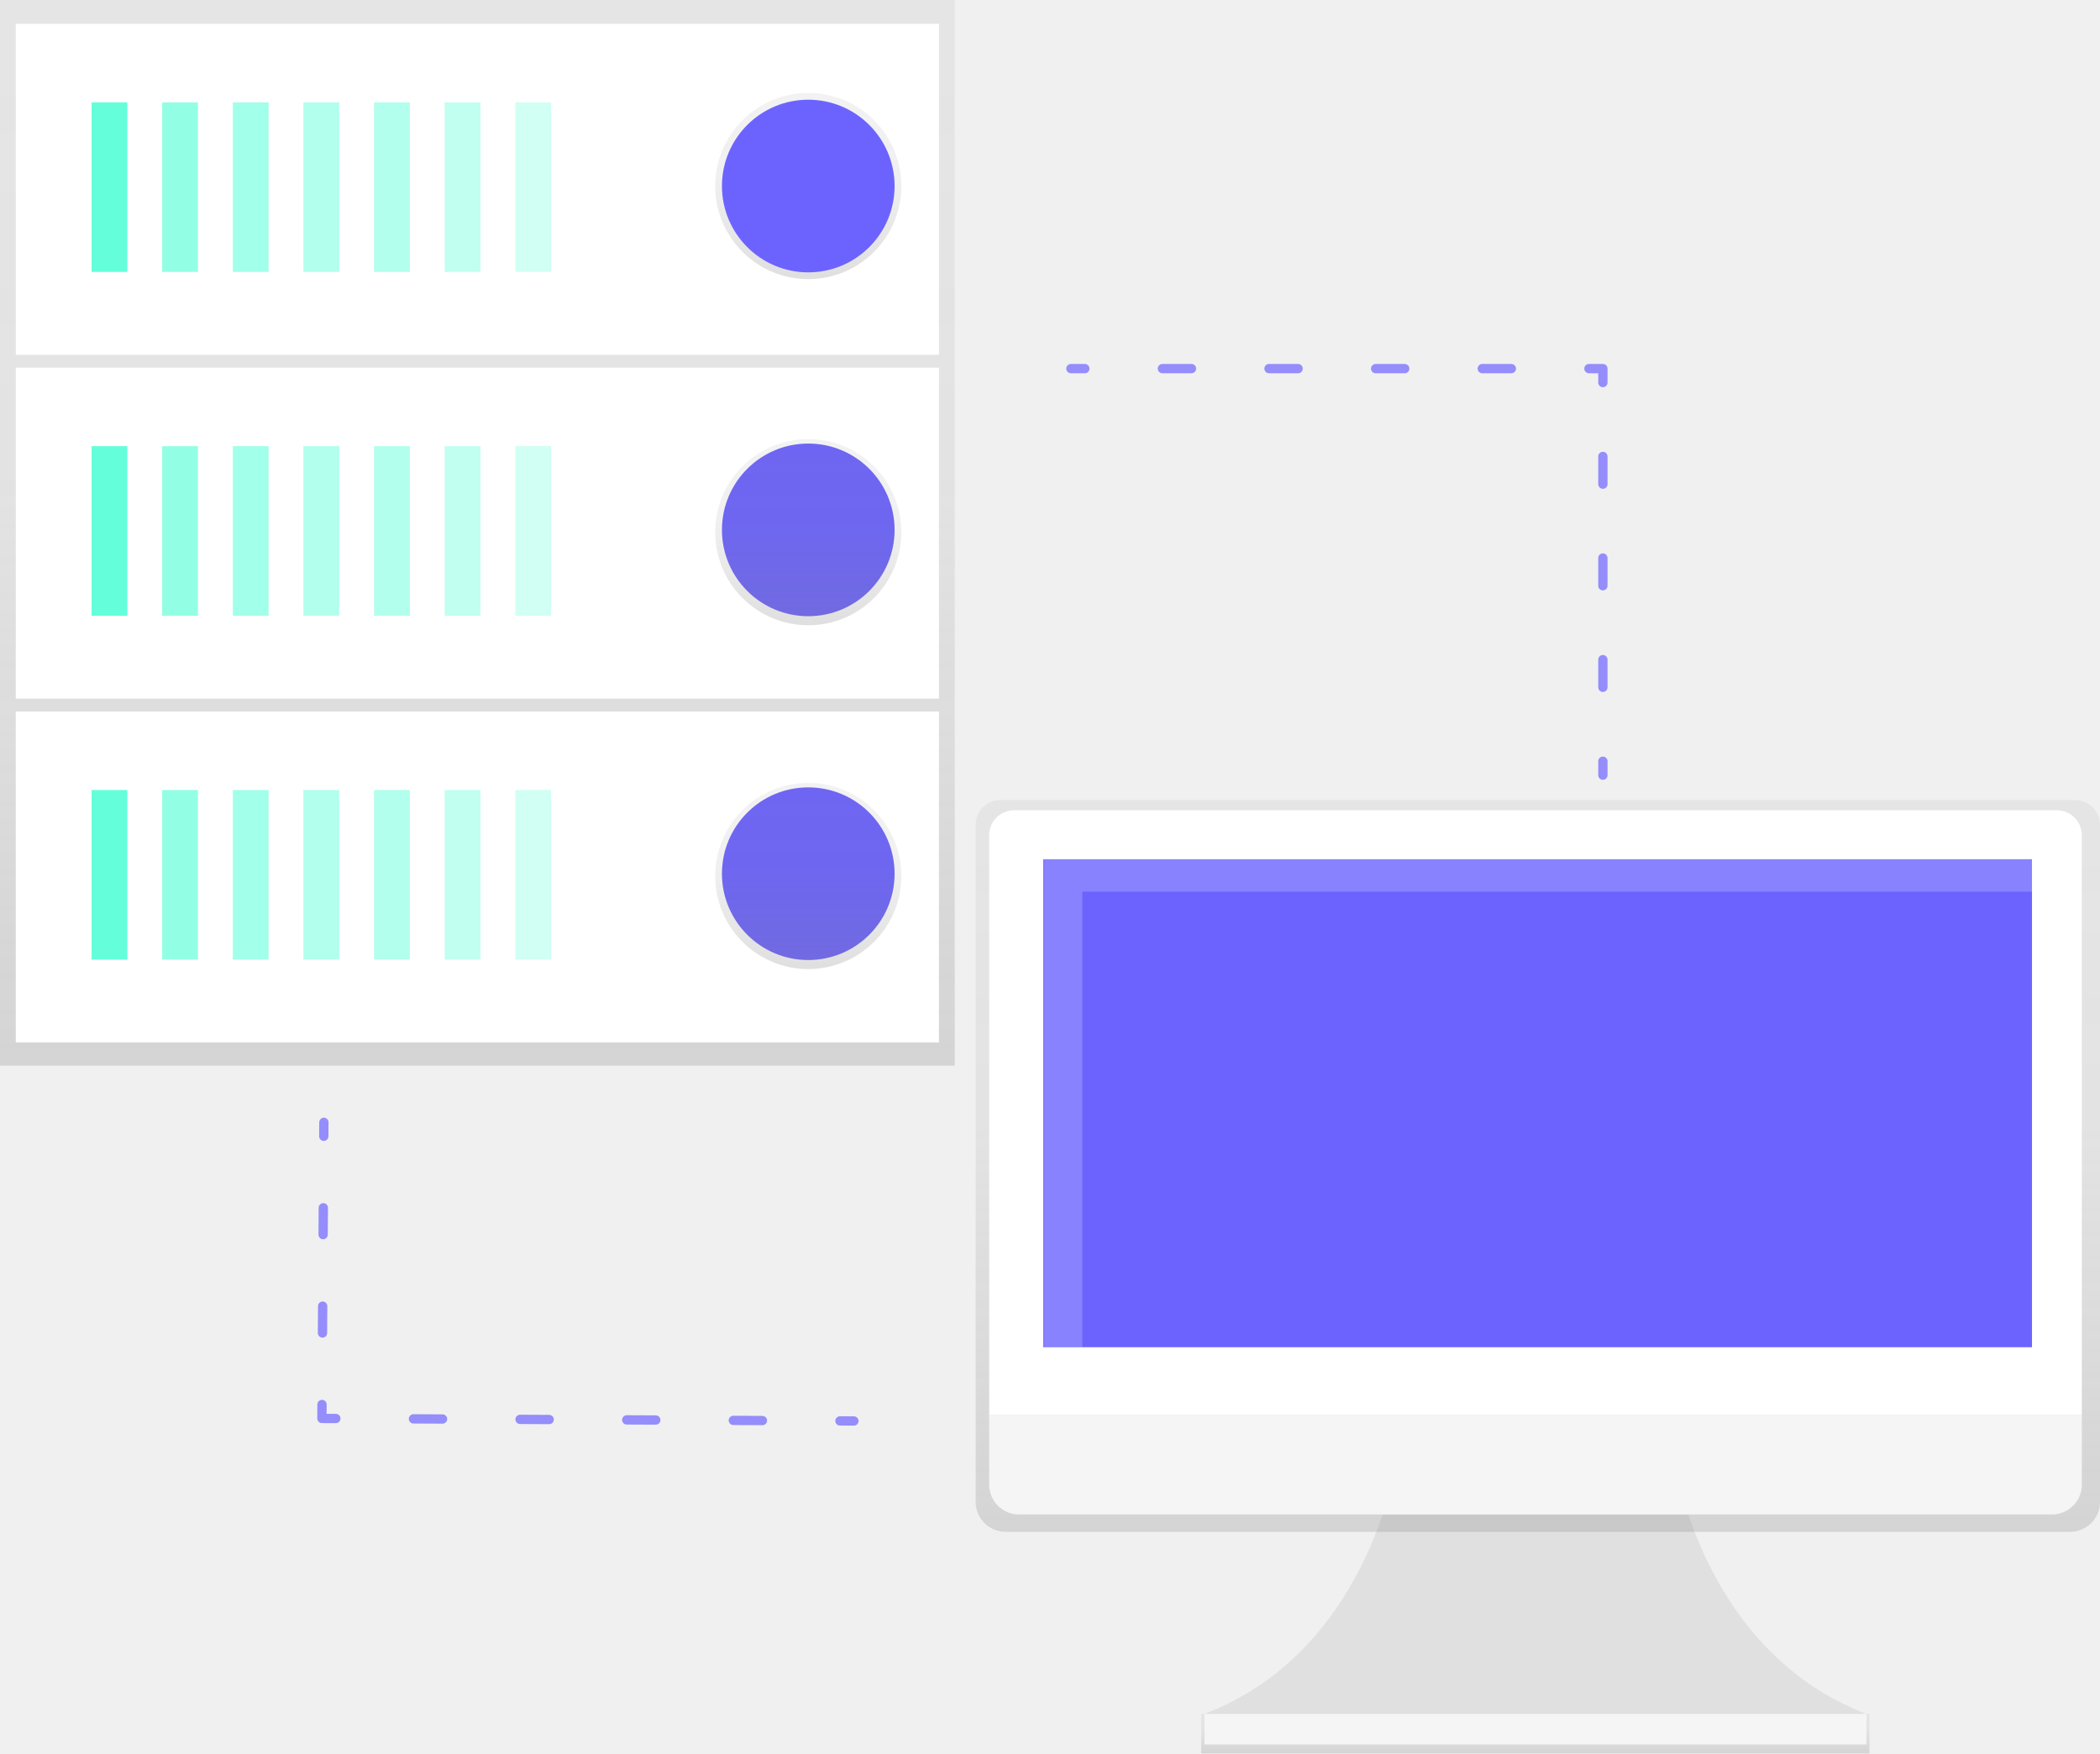
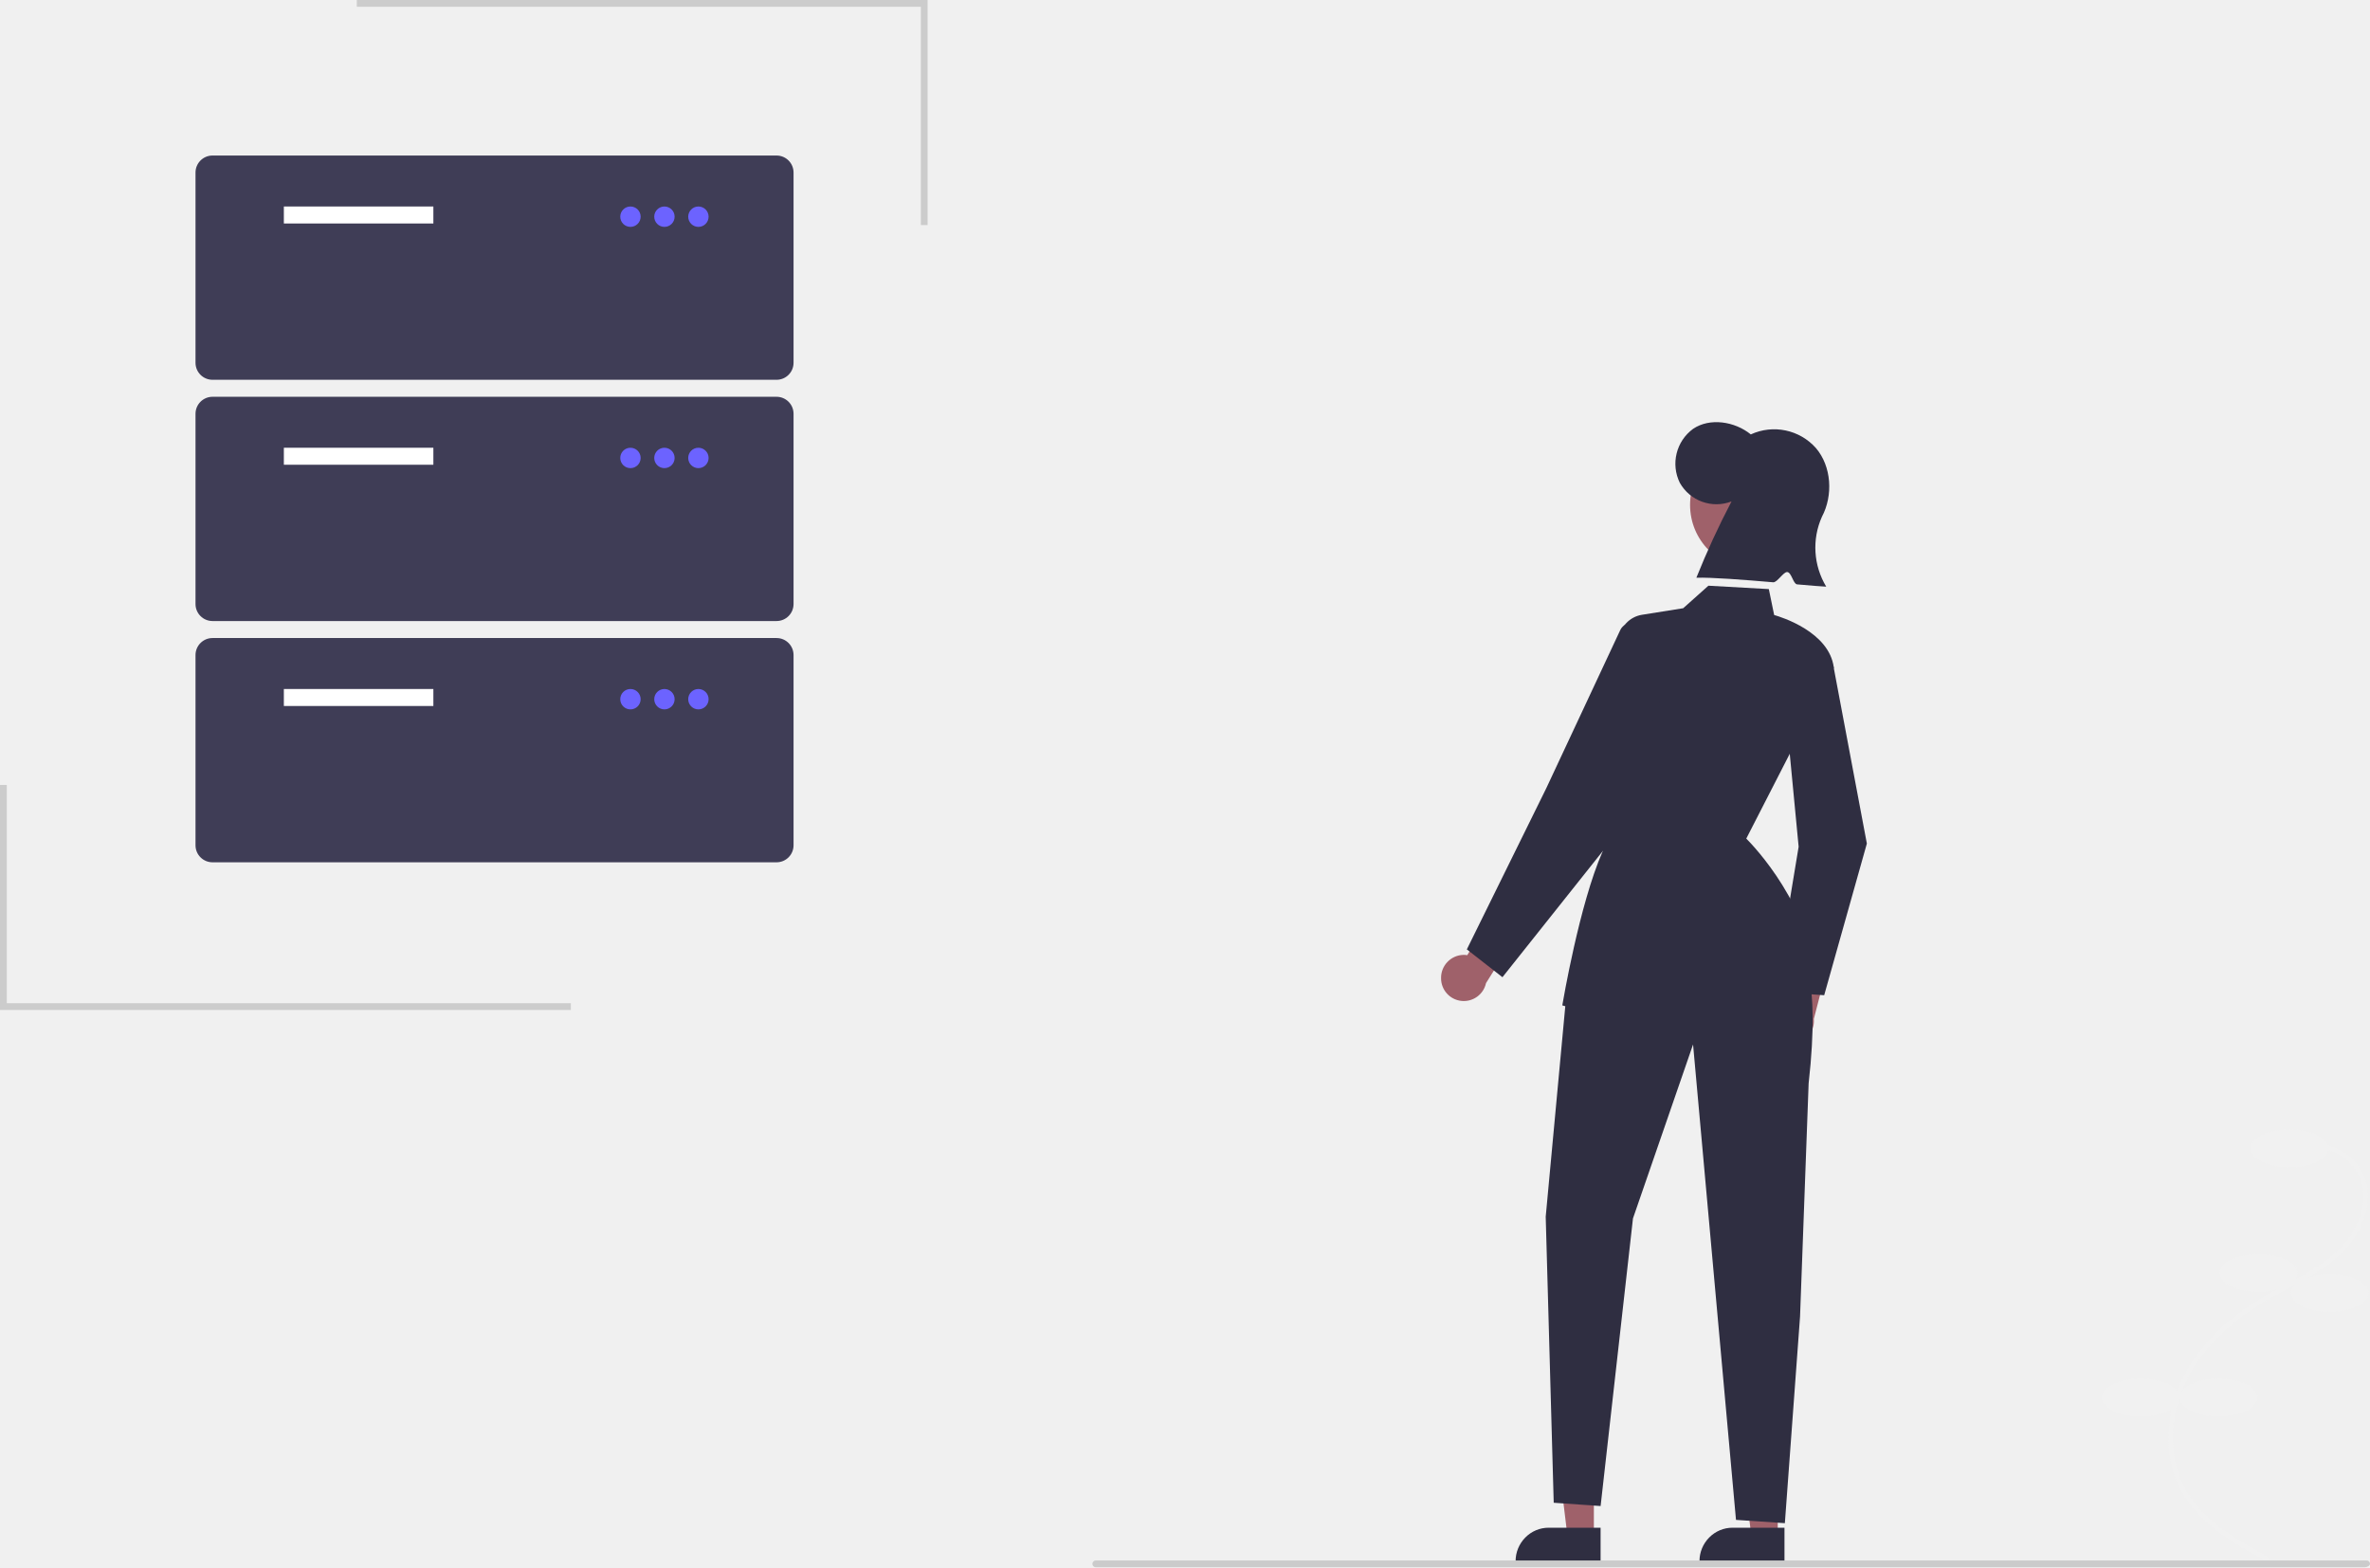
- <svg xmlns="http://www.w3.org/2000/svg" xmlns:xlink="http://www.w3.org/1999/xlink" id="d208afe9-d246-44b1-9723-4e792280c828" data-name="Layer 1" width="904" height="754.77" viewBox="0 0 904 754.77">
-   <defs>
-     <linearGradient id="d0586609-2d1f-4894-831f-bc1bf1cfe805" x1="205.5" y1="458.72" x2="205.5" gradientUnits="userSpaceOnUse">
-       <stop offset="0" stop-color="gray" stop-opacity="0.25" />
-       <stop offset="0.54" stop-color="gray" stop-opacity="0.12" />
-       <stop offset="1" stop-color="gray" stop-opacity="0.1" />
-     </linearGradient>
-     <linearGradient id="dc1a1433-8955-4fce-8d84-3a5c46e8d5cb" x1="347.94" y1="120.14" x2="347.94" y2="40.02" xlink:href="#d0586609-2d1f-4894-831f-bc1bf1cfe805" />
-     <linearGradient id="6583b9bd-7f21-4a55-b428-c52c7257def0" x1="347.94" y1="269.14" x2="347.94" y2="189.02" xlink:href="#d0586609-2d1f-4894-831f-bc1bf1cfe805" />
-     <linearGradient id="d5bb9150-ad00-4040-8c31-39c92932ad3e" x1="347.94" y1="417.14" x2="347.94" y2="337.02" xlink:href="#d0586609-2d1f-4894-831f-bc1bf1cfe805" />
-     <linearGradient id="43ab44a3-beba-4304-ae82-955b08a7fed3" x1="660.91" y1="754.77" x2="660.91" y2="737.77" xlink:href="#d0586609-2d1f-4894-831f-bc1bf1cfe805" />
-     <linearGradient id="e180fe82-c096-4b7f-a7fc-e0d67eafb4b3" x1="810" y1="732" x2="810" y2="417" xlink:href="#d0586609-2d1f-4894-831f-bc1bf1cfe805" />
-   </defs>
-   <rect width="411" height="458.72" fill="url(#d0586609-2d1f-4894-831f-bc1bf1cfe805)" />
-   <rect x="6.79" y="306.27" width="397.41" height="142.46" fill="#fff" />
-   <rect x="39.41" y="340.06" width="15.4" height="73" fill="#64ffda" />
-   <g opacity="0.7">
-     <rect x="69.81" y="340.06" width="15.4" height="73" fill="#64ffda" />
-   </g>
-   <g opacity="0.6">
-     <rect x="100.22" y="340.06" width="15.4" height="73" fill="#64ffda" />
-   </g>
-   <g opacity="0.5">
-     <rect x="130.62" y="340.06" width="15.4" height="73" fill="#64ffda" />
-   </g>
-   <g opacity="0.5">
-     <rect x="161.02" y="340.06" width="15.4" height="73" fill="#64ffda" />
-   </g>
-   <g opacity="0.4">
-     <rect x="191.42" y="340.06" width="15.4" height="73" fill="#64ffda" />
-   </g>
-   <g opacity="0.3">
-     <rect x="221.83" y="340.06" width="15.4" height="73" fill="#64ffda" />
-   </g>
-   <circle cx="347.94" cy="376.09" r="37.16" fill="#6c63ff" />
-   <rect x="6.79" y="158.26" width="397.41" height="142.46" fill="#fff" />
-   <rect x="39.41" y="192.05" width="15.4" height="73" fill="#64ffda" />
-   <g opacity="0.7">
-     <rect x="69.81" y="192.05" width="15.4" height="73" fill="#64ffda" />
-   </g>
-   <g opacity="0.6">
-     <rect x="100.22" y="192.05" width="15.4" height="73" fill="#64ffda" />
-   </g>
-   <g opacity="0.5">
-     <rect x="130.62" y="192.05" width="15.4" height="73" fill="#64ffda" />
-   </g>
-   <g opacity="0.5">
-     <rect x="161.02" y="192.05" width="15.4" height="73" fill="#64ffda" />
-   </g>
-   <g opacity="0.4">
-     <rect x="191.42" y="192.05" width="15.4" height="73" fill="#64ffda" />
-   </g>
-   <g opacity="0.3">
-     <rect x="221.83" y="192.05" width="15.4" height="73" fill="#64ffda" />
-   </g>
-   <circle cx="347.94" cy="228.09" r="37.16" fill="#6c63ff" />
-   <rect x="6.79" y="10.25" width="397.41" height="142.46" fill="#fff" />
-   <rect x="39.41" y="44.05" width="15.4" height="73" fill="#64ffda" />
-   <g opacity="0.7">
-     <rect x="69.81" y="44.05" width="15.4" height="73" fill="#64ffda" />
-   </g>
-   <g opacity="0.6">
-     <rect x="100.22" y="44.05" width="15.4" height="73" fill="#64ffda" />
-   </g>
-   <g opacity="0.5">
-     <rect x="130.62" y="44.05" width="15.4" height="73" fill="#64ffda" />
-   </g>
-   <g opacity="0.5">
-     <rect x="161.02" y="44.05" width="15.4" height="73" fill="#64ffda" />
-   </g>
-   <g opacity="0.4">
-     <rect x="191.42" y="44.05" width="15.4" height="73" fill="#64ffda" />
-   </g>
-   <g opacity="0.3">
-     <rect x="221.83" y="44.05" width="15.4" height="73" fill="#64ffda" />
-   </g>
-   <circle cx="347.94" cy="80.08" r="40.06" fill="url(#dc1a1433-8955-4fce-8d84-3a5c46e8d5cb)" />
-   <circle cx="347.94" cy="229.08" r="40.06" fill="url(#6583b9bd-7f21-4a55-b428-c52c7257def0)" />
-   <circle cx="347.94" cy="377.08" r="40.06" fill="url(#d5bb9150-ad00-4040-8c31-39c92932ad3e)" />
-   <circle cx="347.94" cy="80.08" r="37.16" fill="#6c63ff" />
-   <g opacity="0.7">
-     <line x1="461" y1="158.67" x2="467" y2="158.67" fill="none" stroke="#6c63ff" stroke-linecap="round" stroke-linejoin="round" stroke-width="4" />
-     <line x1="500.38" y1="158.67" x2="667.31" y2="158.67" fill="none" stroke="#6c63ff" stroke-linecap="round" stroke-linejoin="round" stroke-width="4" stroke-dasharray="12.52 33.38" />
-     <polyline points="684 158.67 690 158.67 690 164.67" fill="none" stroke="#6c63ff" stroke-linecap="round" stroke-linejoin="round" stroke-width="4" />
-     <line x1="690" y1="196.48" x2="690" y2="311.77" fill="none" stroke="#6c63ff" stroke-linecap="round" stroke-linejoin="round" stroke-width="4" stroke-dasharray="11.93 31.8" />
-     <line x1="690" y1="327.67" x2="690" y2="333.67" fill="none" stroke="#6c63ff" stroke-linecap="round" stroke-linejoin="round" stroke-width="4" />
-   </g>
-   <g opacity="0.7">
-     <line x1="367.58" y1="611.67" x2="361.58" y2="611.64" fill="none" stroke="#6c63ff" stroke-linecap="round" stroke-linejoin="round" stroke-width="4" />
-     <line x1="328.2" y1="611.48" x2="161.28" y2="610.68" fill="none" stroke="#6c63ff" stroke-linecap="round" stroke-linejoin="round" stroke-width="4" stroke-dasharray="12.52 33.38" />
-     <polyline points="144.58 610.61 138.58 610.58 138.62 604.58" fill="none" stroke="#6c63ff" stroke-linecap="round" stroke-linejoin="round" stroke-width="4" />
-     <line x1="138.82" y1="573.79" x2="139.28" y2="504.52" fill="none" stroke="#6c63ff" stroke-linecap="round" stroke-linejoin="round" stroke-width="4" stroke-dasharray="11.55 30.79" />
-     <line x1="139.38" y1="489.12" x2="139.42" y2="483.12" fill="none" stroke="#6c63ff" stroke-linecap="round" stroke-linejoin="round" stroke-width="4" />
-   </g>
-   <path d="M869.21,703.08s11.92,80.48,82.27,107.31h-285c70.35-26.83,82.27-107.31,82.27-107.31Z" transform="translate(-148 -72.62)" fill="#e0e0e0" />
-   <rect x="517.09" y="737.77" width="287.65" height="17" fill="url(#43ab44a3-beba-4304-ae82-955b08a7fed3)" />
-   <rect x="518.52" y="737.77" width="284.96" height="13.12" fill="#f5f5f5" />
-   <path d="M1041.25,417H578.75A10.75,10.75,0,0,0,568,427.75V719.14A12.86,12.86,0,0,0,580.86,732h458.28A12.86,12.86,0,0,0,1052,719.14V427.75A10.75,10.75,0,0,0,1041.25,417Z" transform="translate(-148 -72.62)" fill="url(#e180fe82-c096-4b7f-a7fc-e0d67eafb4b3)" />
-   <path d="M436.57,348.78H885.43a10.75,10.75,0,0,1,10.75,10.75V609a0,0,0,0,1,0,0H425.82a0,0,0,0,1,0,0V359.54A10.75,10.75,0,0,1,436.57,348.78Z" fill="#fff" />
-   <path d="M1031.32,724.54H586.68a12.86,12.86,0,0,1-12.86-12.86V681.62h470.36v30.06A12.86,12.86,0,0,1,1031.32,724.54Z" transform="translate(-148 -72.62)" fill="#f5f5f5" />
-   <rect x="449.07" y="369.86" width="425.65" height="210.06" fill="#6c63ff" />
-   <polygon points="465.91 383.8 874.99 383.8 874.99 369.79 449.34 369.79 449.34 579.85 465.91 579.85 465.91 383.8" fill="#fff" opacity="0.2" />
+ <svg xmlns="http://www.w3.org/2000/svg" id="a6f58925-b4f0-4a55-98ab-b75eacef86c9" data-name="Layer 1" width="697.484" height="461.234" viewBox="0 0 697.484 461.234">
+   <path d="M772.037,521.968a6.816,6.816,0,0,1,4.239-8.593,6.64,6.64,0,0,1,1.066-.257l3.652-14.983,9.521.029-5.45,21.086a6.793,6.793,0,0,1-4.553,7.016A6.68,6.68,0,0,1,772.037,521.968Z" transform="translate(-251.2579 -219.3828)" fill="#9f616a" />
+   <path d="M788.112,512.272l-14.582-1.025,7.062-42.675-4.494-46.99,14.741-6.128,9.83,52.183-.027.095Z" transform="translate(-251.2579 -219.3828)" fill="#2f2e41" />
+   <path d="M675.36,507.27a6.751,6.751,0,0,1,6.623-6.871,6.628,6.628,0,0,1,1.092.085L691.063,487.346l9.058,2.974-11.536,18.393a6.688,6.688,0,0,1-13.224-1.443Z" transform="translate(-251.2579 -219.3828)" fill="#9f616a" />
+   <polygon points="469.071 452.168 461.314 452.168 457.624 421.83 469.073 421.831 469.071 452.168" fill="#9f616a" />
+   <path d="M722.307,679.175l-25.012-.001v-.321a9.876,9.876,0,0,1,2.852-6.98,9.605,9.605,0,0,1,6.883-2.891h.001l15.276.001Z" transform="translate(-251.2579 -219.3828)" fill="#2f2e41" />
+   <polygon points="523.187 452.168 515.43 452.168 511.74 421.83 523.188 421.831 523.187 452.168" fill="#9f616a" />
+   <path d="M776.423,679.175l-25.012-.001v-.321a9.876,9.876,0,0,1,2.852-6.98,9.605,9.605,0,0,1,6.883-2.891h.001l15.276.001Z" transform="translate(-251.2579 -219.3828)" fill="#2f2e41" />
+   <ellipse cx="515.81" cy="148.593" rx="18.428" ry="18.686" fill="#9f616a" />
+   <path d="M760.844,366.951a12.359,12.359,0,0,1-15.217-5.472,12.723,12.723,0,0,1,3.901-15.886c4.905-3.328,12.23-2.227,16.985,1.633a16.433,16.433,0,0,1,19.182,4.036c4.59,5.384,5.092,13.931,1.747,20.207a22.236,22.236,0,0,0,1.271,20.567c-1.439-.059-4.607-.33-8.571-.677-1.147-.1-1.643-3.517-2.901-3.627-1.109-.097-2.97,3.113-4.133,3.014-8.609-.738-18.247-1.487-22.614-1.34A241.587,241.587,0,0,1,760.844,366.951Z" transform="translate(-251.2579 -219.3828)" fill="#2f2e41" />
+   <path d="M781.201,499.616s5.989,6.261,2.332,38.592l-2.527,68.651-4.47,60.787-14.382-.97L749.521,526.766l-17.686,51.197-9.523,84.641-13.799-.97-2.357-84.17,6.049-65.049Z" transform="translate(-251.2579 -219.3828)" fill="#2f2e41" />
+   <path d="M721.923,516.331c-7.358 0-10.322-.897-10.539-.966l-.342-.109.06-.358c.049-.294,4.993-29.521,11.776-44.865l4.77-62.226a8.161,8.161,0,0,1,6.836-7.496l.064.411-.064-.411,12.133-1.931,7.422-6.627,17.78.997,1.568,7.626c2.126.603,16.159,4.964,17.548,15.406l.017.131-.06.117-25.709,50.147c2.173,2.174,19.341,20.057,20.507,42.919l.028.55-.529-.123c-.049-.01-5.544-1.069-34.435,3.884C737.393,515.697,728.106,516.331,721.923,516.331Z" transform="translate(-251.2579 -219.3828)" fill="#2f2e41" />
+   <path d="M693.423,506.967l-10.479-8.183,23.388-47.448,21.753-46.503a3.46,3.46,0,0,1,6.491.574l5.384,19.806L723.124,469.633Z" transform="translate(-251.2579 -219.3828)" fill="#2f2e41" />
+   <path d="M918.365,678.837l.623-1.151c-8.348-4.515-18.738-10.134-24.164-19.354-5.349-9.09-5.469-21.433-.313-32.212,4.388-9.174,12.449-17.394,23.31-23.77,2.142-1.258,4.391-2.45,6.566-3.602,5.257-2.786,10.693-5.667,15.176-9.755,6.174-5.63,10.845-15.078,7.363-23.494a15.615,15.615,0,0,0-13.535-9.47l-.074,1.307a14.31,14.31,0,0,1,12.403,8.672c3.235,7.82-1.204,16.695-7.039,22.017-4.36,3.976-9.722,6.817-14.907,9.566-2.187,1.159-4.449,2.358-6.616,3.63-11.088,6.509-19.327,14.923-23.828,24.334-5.342,11.167-5.202,23.982.366,33.442C899.306,668.53,909.874,674.245,918.365,678.837Z" transform="translate(-251.2579 -219.3828)" fill="#f1f1f1" />
+   <ellipse cx="673.836" cy="337.981" rx="11.455" ry="5.564" fill="#f1f1f1" />
+   <ellipse cx="664.671" cy="374.638" rx="11.455" ry="5.564" fill="#f1f1f1" />
+   <ellipse cx="685.618" cy="380.529" rx="11.455" ry="5.564" fill="#f1f1f1" />
+   <ellipse cx="652.889" cy="411.294" rx="11.455" ry="5.564" fill="#f1f1f1" />
+   <ellipse cx="629.979" cy="411.294" rx="11.455" ry="5.564" fill="#f1f1f1" />
+   <path d="M947.258,680.617H573.742a1,1,0,0,1,0-2h374a1,1,0,0,1,1,1C948.742,680.169,947.81,680.617,947.258,680.617Z" transform="translate(-251.2579 -219.3828)" fill="#cbcbcb" />
+   <path d="M479.797,331.154h-166a5.006,5.006,0,0,1-5-5v-56a5.006,5.006,0,0,1,5-5h166a5.006,5.006,0,0,1,5,5v56A5.006,5.006,0,0,1,479.797,331.154Z" transform="translate(-251.2579 -219.3828)" fill="#3f3d56" />
+   <rect x="83.539" y="60.771" width="44" height="5" fill="#fff" />
+   <circle cx="185.539" cy="63.771" r="3" fill="#6c63ff" />
+   <circle cx="195.539" cy="63.771" r="3" fill="#6c63ff" />
+   <circle cx="205.539" cy="63.771" r="3" fill="#6c63ff" />
+   <path d="M479.797,402.154h-166a5.006,5.006,0,0,1-5-5v-56a5.006,5.006,0,0,1,5-5h166a5.006,5.006,0,0,1,5,5v56A5.006,5.006,0,0,1,479.797,402.154Z" transform="translate(-251.2579 -219.3828)" fill="#3f3d56" />
+   <rect x="83.539" y="131.771" width="44" height="5" fill="#fff" />
+   <circle cx="185.539" cy="134.771" r="3" fill="#6c63ff" />
+   <circle cx="195.539" cy="134.771" r="3" fill="#6c63ff" />
+   <circle cx="205.539" cy="134.771" r="3" fill="#6c63ff" />
+   <path d="M479.797,473.154h-166a5.006,5.006,0,0,1-5-5v-56a5.006,5.006,0,0,1,5-5h166a5.006,5.006,0,0,1,5,5v56A5.006,5.006,0,0,1,479.797,473.154Z" transform="translate(-251.2579 -219.3828)" fill="#3f3d56" />
+   <rect x="83.539" y="202.771" width="44" height="5" fill="#fff" />
+   <circle cx="185.539" cy="205.771" r="3" fill="#6c63ff" />
+   <circle cx="195.539" cy="205.771" r="3" fill="#6c63ff" />
+   <circle cx="205.539" cy="205.771" r="3" fill="#6c63ff" />
+   <polygon points="168 297.234 0 297.234 0 231 2 231 2 295.234 168 295.234 168 297.234" fill="#ccc" />
+   <polygon points="105 0 273 0 273 66.234 271 66.234 271 2 105 2 105 0" fill="#ccc" />
</svg>
